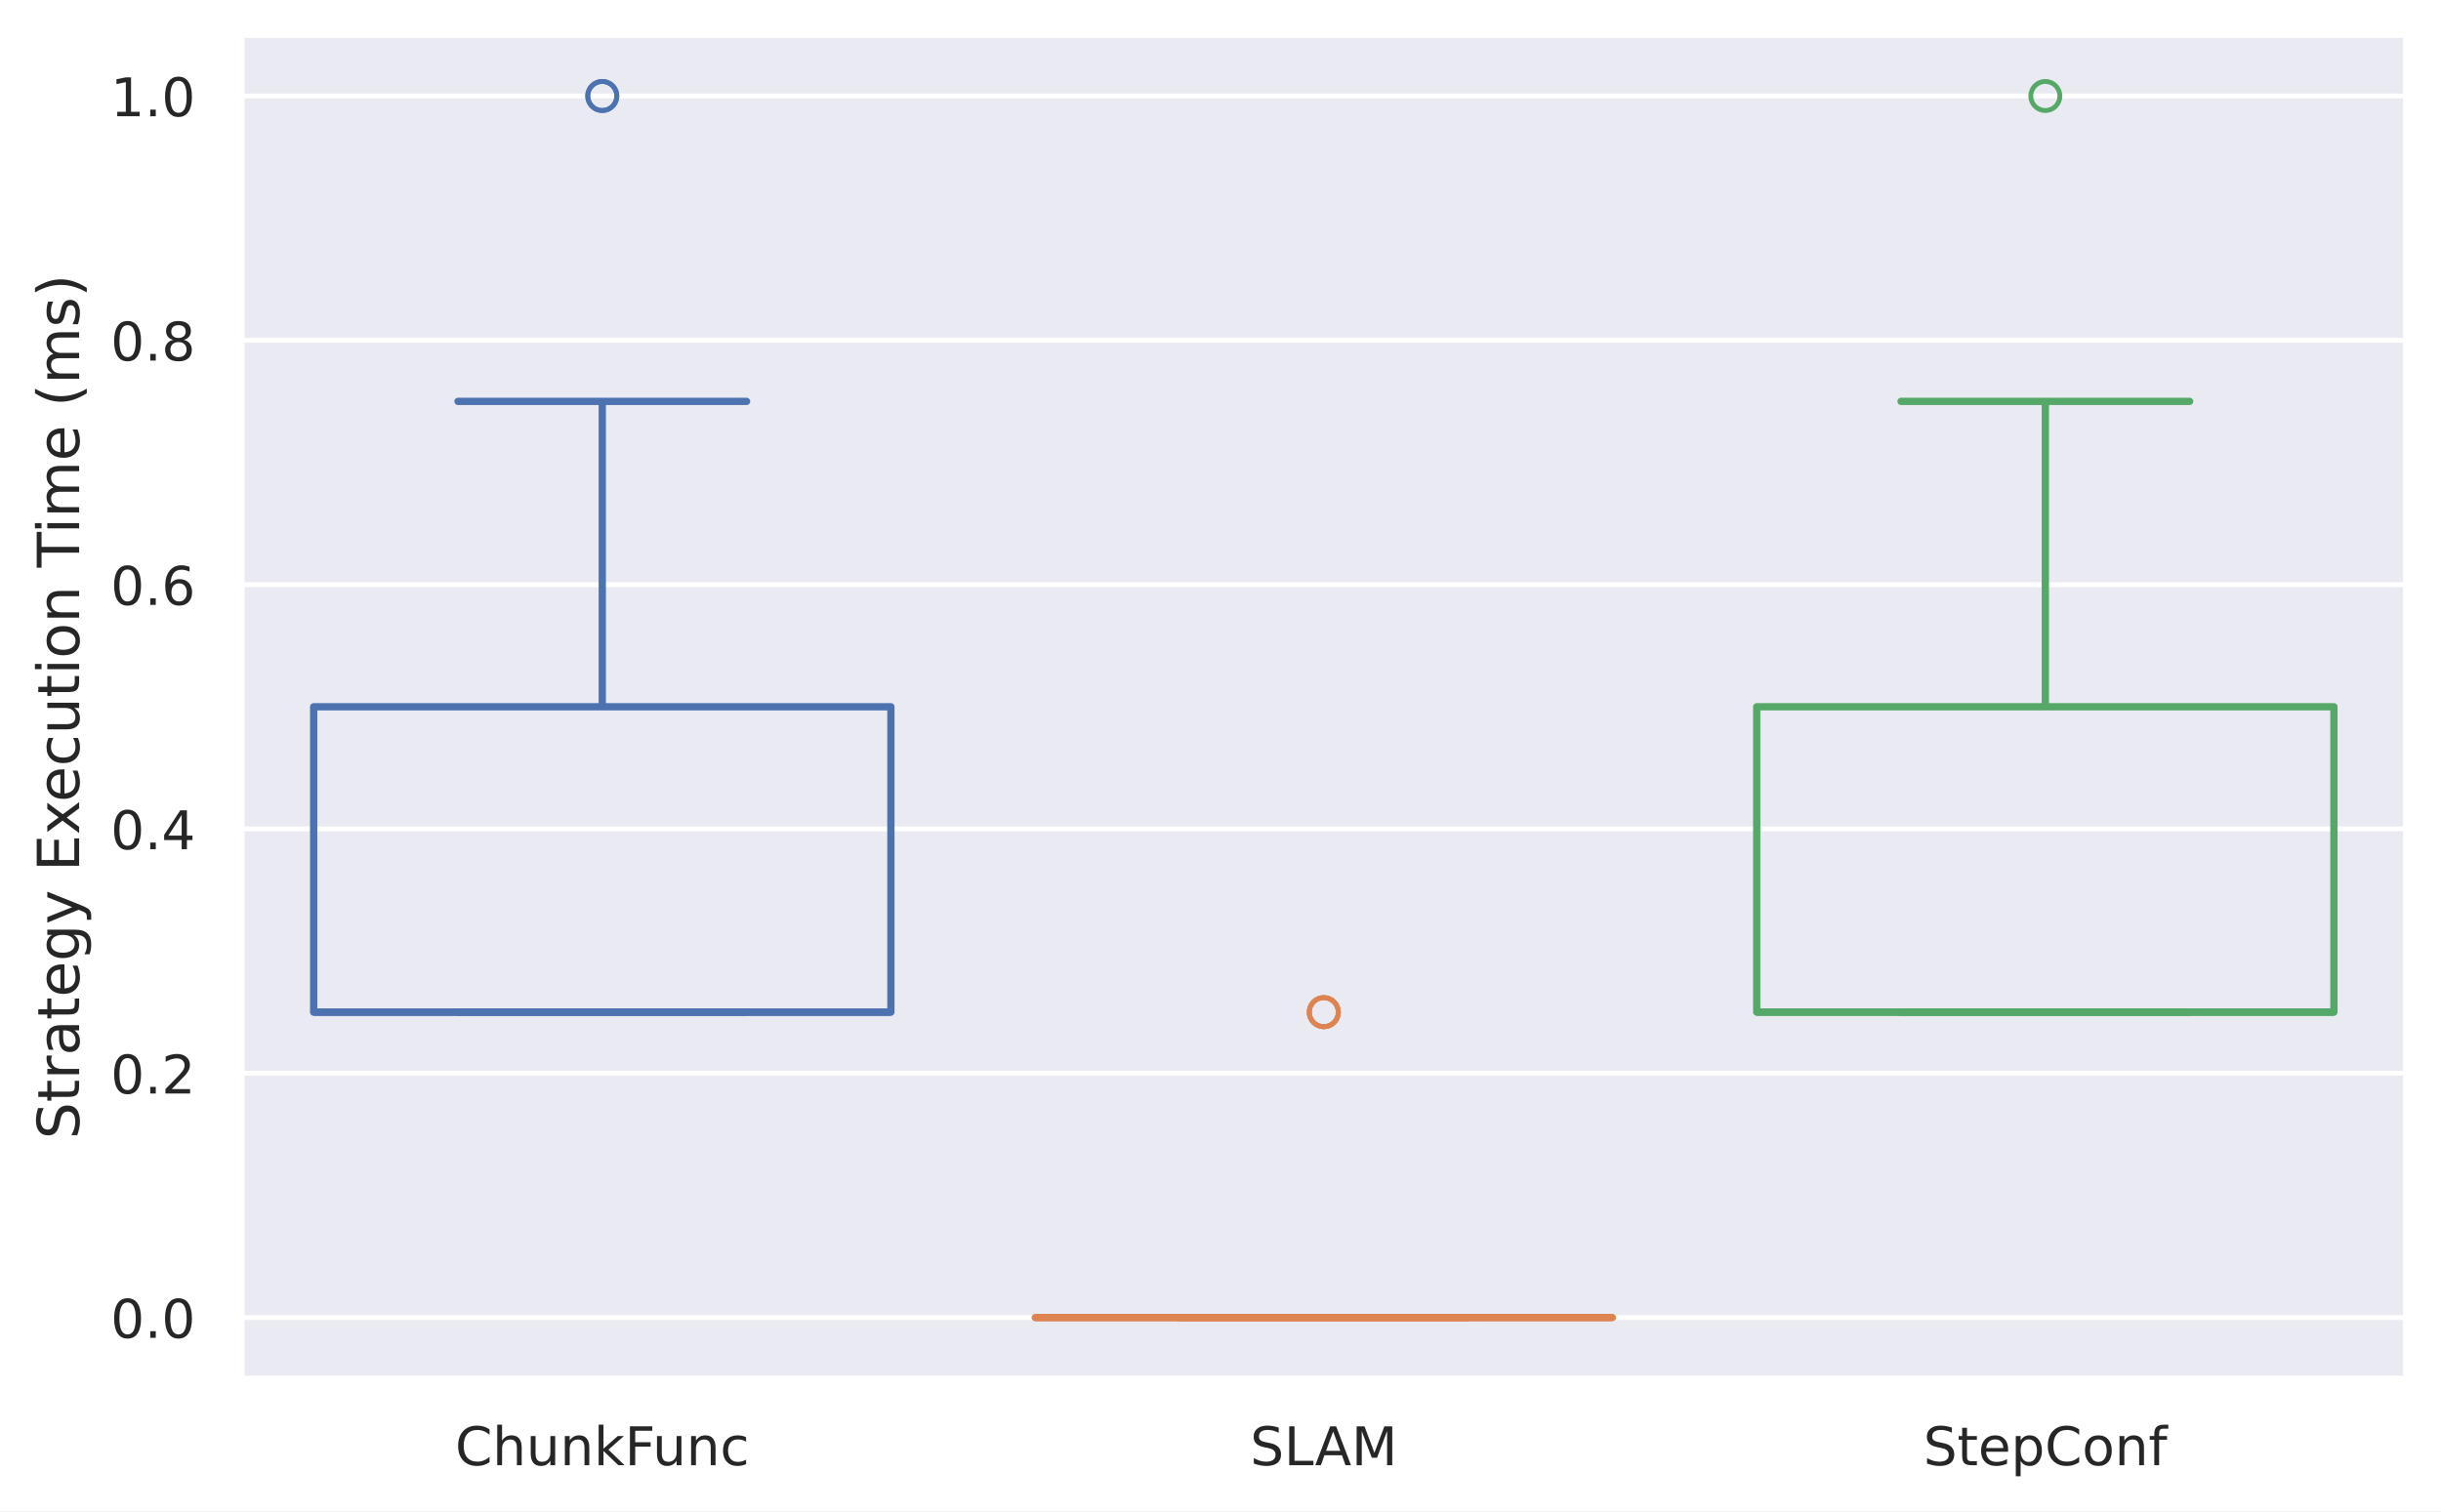
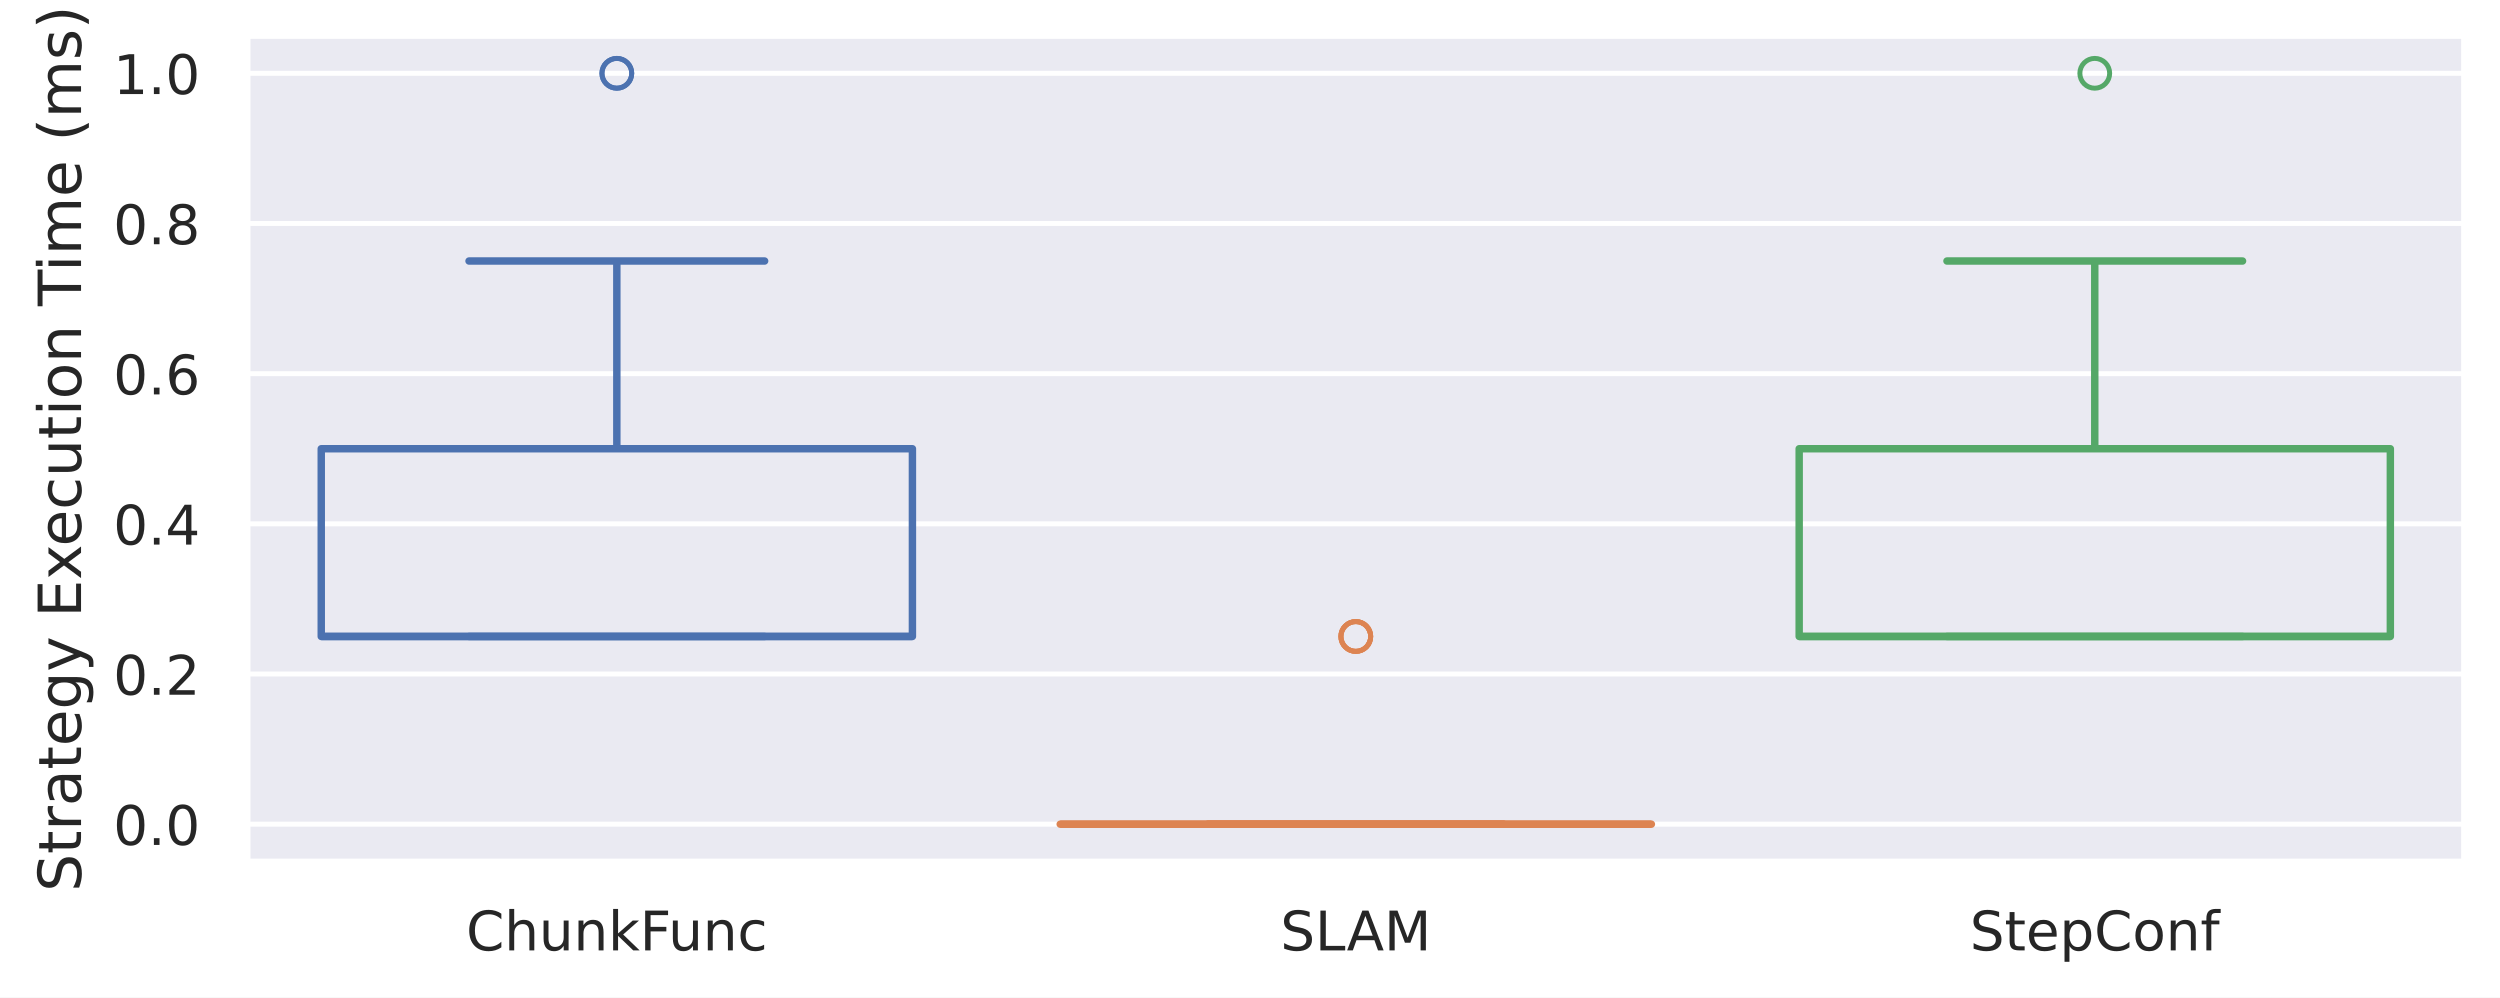
- <svg xmlns="http://www.w3.org/2000/svg" xmlns:xlink="http://www.w3.org/1999/xlink" width="503.407pt" height="311.746pt" viewBox="0 0 503.407 311.746" version="1.1">
+ <svg xmlns="http://www.w3.org/2000/svg" xmlns:xlink="http://www.w3.org/1999/xlink" width="503.407pt" height="200.866pt" viewBox="0 0 503.407 200.866" version="1.1">
  <defs>
    <style type="text/css">*{stroke-linejoin: round; stroke-linecap: butt}</style>
  </defs>
  <g id="figure_1">
    <g id="patch_1">
-       <path d="M 0 311.746  L 503.407 311.746  L 503.407 0  L 0 0  z " style="fill: #ffffff" />
+       <path d="M 0 200.866  L 503.407 200.866  L 503.407 0  L 0 0  z " style="fill: #ffffff" />
    </g>
    <g id="axes_1">
      <g id="patch_2">
-         <path d="M 49.807 284.4  L 496.207 284.4  L 496.207 7.2  L 49.807 7.2  z " style="fill: #eaeaf2" />
+         <path d="M 49.807 173.52  L 496.207 173.52  L 496.207 7.2  L 49.807 7.2  z " style="fill: #eaeaf2" />
      </g>
      <g id="matplotlib.axis_1">
        <g id="xtick_1">
          <g id="text_1">
-             <g style="fill: #262626" transform="translate(93.86867 302.2583) scale(0.11 -0.11)">
+             <g style="fill: #262626" transform="translate(93.86867 191.3783) scale(0.11 -0.11)">
              <defs>
                <path id="DejaVuSans-43" d="M 4122 4306  L 4122 3641  Q 3803 3938 3442 4084  Q 3081 4231 2675 4231  Q 1875 4231 1450 3742  Q 1025 3253 1025 2328  Q 1025 1406 1450 917  Q 1875 428 2675 428  Q 3081 428 3442 575  Q 3803 722 4122 1019  L 4122 359  Q 3791 134 3420 21  Q 3050 -91 2638 -91  Q 1578 -91 968 557  Q 359 1206 359 2328  Q 359 3453 968 4101  Q 1578 4750 2638 4750  Q 3056 4750 3426 4639  Q 3797 4528 4122 4306  z " transform="scale(0.015625)" />
                <path id="DejaVuSans-68" d="M 3513 2113  L 3513 0  L 2938 0  L 2938 2094  Q 2938 2591 2744 2837  Q 2550 3084 2163 3084  Q 1697 3084 1428 2787  Q 1159 2491 1159 1978  L 1159 0  L 581 0  L 581 4863  L 1159 4863  L 1159 2956  Q 1366 3272 1645 3428  Q 1925 3584 2291 3584  Q 2894 3584 3203 3211  Q 3513 2838 3513 2113  z " transform="scale(0.015625)" />
                <path id="DejaVuSans-75" d="M 544 1381  L 544 3500  L 1119 3500  L 1119 1403  Q 1119 906 1312 657  Q 1506 409 1894 409  Q 2359 409 2629 706  Q 2900 1003 2900 1516  L 2900 3500  L 3475 3500  L 3475 0  L 2900 0  L 2900 538  Q 2691 219 2414 64  Q 2138 -91 1772 -91  Q 1169 -91 856 284  Q 544 659 544 1381  z M 1991 3584  L 1991 3584  z " transform="scale(0.015625)" />
                <path id="DejaVuSans-6e" d="M 3513 2113  L 3513 0  L 2938 0  L 2938 2094  Q 2938 2591 2744 2837  Q 2550 3084 2163 3084  Q 1697 3084 1428 2787  Q 1159 2491 1159 1978  L 1159 0  L 581 0  L 581 3500  L 1159 3500  L 1159 2956  Q 1366 3272 1645 3428  Q 1925 3584 2291 3584  Q 2894 3584 3203 3211  Q 3513 2838 3513 2113  z " transform="scale(0.015625)" />
                <path id="DejaVuSans-6b" d="M 581 4863  L 1159 4863  L 1159 1991  L 2875 3500  L 3609 3500  L 1753 1863  L 3688 0  L 2938 0  L 1159 1709  L 1159 0  L 581 0  L 581 4863  z " transform="scale(0.015625)" />
                <path id="DejaVuSans-46" d="M 628 4666  L 3309 4666  L 3309 4134  L 1259 4134  L 1259 2759  L 3109 2759  L 3109 2228  L 1259 2228  L 1259 0  L 628 0  L 628 4666  z " transform="scale(0.015625)" />
                <path id="DejaVuSans-63" d="M 3122 3366  L 3122 2828  Q 2878 2963 2633 3030  Q 2388 3097 2138 3097  Q 1578 3097 1268 2742  Q 959 2388 959 1747  Q 959 1106 1268 751  Q 1578 397 2138 397  Q 2388 397 2633 464  Q 2878 531 3122 666  L 3122 134  Q 2881 22 2623 -34  Q 2366 -91 2075 -91  Q 1284 -91 818 406  Q 353 903 353 1747  Q 353 2603 823 3093  Q 1294 3584 2113 3584  Q 2378 3584 2631 3529  Q 2884 3475 3122 3366  z " transform="scale(0.015625)" />
              </defs>
              <use xlink:href="#DejaVuSans-43" />
              <use xlink:href="#DejaVuSans-68" x="69.824" />
              <use xlink:href="#DejaVuSans-75" x="133.203" />
              <use xlink:href="#DejaVuSans-6e" x="196.582" />
              <use xlink:href="#DejaVuSans-6b" x="259.961" />
              <use xlink:href="#DejaVuSans-46" x="317.871" />
              <use xlink:href="#DejaVuSans-75" x="369.891" />
              <use xlink:href="#DejaVuSans-6e" x="433.27" />
              <use xlink:href="#DejaVuSans-63" x="496.648" />
            </g>
          </g>
        </g>
        <g id="xtick_2">
          <g id="text_2">
-             <g style="fill: #262626" transform="translate(257.8195 302.2583) scale(0.11 -0.11)">
+             <g style="fill: #262626" transform="translate(257.8195 191.3783) scale(0.11 -0.11)">
              <defs>
                <path id="DejaVuSans-53" d="M 3425 4513  L 3425 3897  Q 3066 4069 2747 4153  Q 2428 4238 2131 4238  Q 1616 4238 1336 4038  Q 1056 3838 1056 3469  Q 1056 3159 1242 3001  Q 1428 2844 1947 2747  L 2328 2669  Q 3034 2534 3370 2195  Q 3706 1856 3706 1288  Q 3706 609 3251 259  Q 2797 -91 1919 -91  Q 1588 -91 1214 -16  Q 841 59 441 206  L 441 856  Q 825 641 1194 531  Q 1563 422 1919 422  Q 2459 422 2753 634  Q 3047 847 3047 1241  Q 3047 1584 2836 1778  Q 2625 1972 2144 2069  L 1759 2144  Q 1053 2284 737 2584  Q 422 2884 422 3419  Q 422 4038 858 4394  Q 1294 4750 2059 4750  Q 2388 4750 2728 4690  Q 3069 4631 3425 4513  z " transform="scale(0.015625)" />
                <path id="DejaVuSans-4c" d="M 628 4666  L 1259 4666  L 1259 531  L 3531 531  L 3531 0  L 628 0  L 628 4666  z " transform="scale(0.015625)" />
                <path id="DejaVuSans-41" d="M 2188 4044  L 1331 1722  L 3047 1722  L 2188 4044  z M 1831 4666  L 2547 4666  L 4325 0  L 3669 0  L 3244 1197  L 1141 1197  L 716 0  L 50 0  L 1831 4666  z " transform="scale(0.015625)" />
                <path id="DejaVuSans-4d" d="M 628 4666  L 1569 4666  L 2759 1491  L 3956 4666  L 4897 4666  L 4897 0  L 4281 0  L 4281 4097  L 3078 897  L 2444 897  L 1241 4097  L 1241 0  L 628 0  L 628 4666  z " transform="scale(0.015625)" />
              </defs>
              <use xlink:href="#DejaVuSans-53" />
              <use xlink:href="#DejaVuSans-4c" x="63.477" />
              <use xlink:href="#DejaVuSans-41" x="121.439" />
              <use xlink:href="#DejaVuSans-4d" x="189.848" />
            </g>
          </g>
        </g>
        <g id="xtick_3">
          <g id="text_3">
-             <g style="fill: #262626" transform="translate(396.6559 302.2583) scale(0.11 -0.11)">
+             <g style="fill: #262626" transform="translate(396.6559 191.3783) scale(0.11 -0.11)">
              <defs>
                <path id="DejaVuSans-74" d="M 1172 4494  L 1172 3500  L 2356 3500  L 2356 3053  L 1172 3053  L 1172 1153  Q 1172 725 1289 603  Q 1406 481 1766 481  L 2356 481  L 2356 0  L 1766 0  Q 1100 0 847 248  Q 594 497 594 1153  L 594 3053  L 172 3053  L 172 3500  L 594 3500  L 594 4494  L 1172 4494  z " transform="scale(0.015625)" />
                <path id="DejaVuSans-65" d="M 3597 1894  L 3597 1613  L 953 1613  Q 991 1019 1311 708  Q 1631 397 2203 397  Q 2534 397 2845 478  Q 3156 559 3463 722  L 3463 178  Q 3153 47 2828 -22  Q 2503 -91 2169 -91  Q 1331 -91 842 396  Q 353 884 353 1716  Q 353 2575 817 3079  Q 1281 3584 2069 3584  Q 2775 3584 3186 3129  Q 3597 2675 3597 1894  z M 3022 2063  Q 3016 2534 2758 2815  Q 2500 3097 2075 3097  Q 1594 3097 1305 2825  Q 1016 2553 972 2059  L 3022 2063  z " transform="scale(0.015625)" />
                <path id="DejaVuSans-70" d="M 1159 525  L 1159 -1331  L 581 -1331  L 581 3500  L 1159 3500  L 1159 2969  Q 1341 3281 1617 3432  Q 1894 3584 2278 3584  Q 2916 3584 3314 3078  Q 3713 2572 3713 1747  Q 3713 922 3314 415  Q 2916 -91 2278 -91  Q 1894 -91 1617 61  Q 1341 213 1159 525  z M 3116 1747  Q 3116 2381 2855 2742  Q 2594 3103 2138 3103  Q 1681 3103 1420 2742  Q 1159 2381 1159 1747  Q 1159 1113 1420 752  Q 1681 391 2138 391  Q 2594 391 2855 752  Q 3116 1113 3116 1747  z " transform="scale(0.015625)" />
                <path id="DejaVuSans-6f" d="M 1959 3097  Q 1497 3097 1228 2736  Q 959 2375 959 1747  Q 959 1119 1226 758  Q 1494 397 1959 397  Q 2419 397 2687 759  Q 2956 1122 2956 1747  Q 2956 2369 2687 2733  Q 2419 3097 1959 3097  z M 1959 3584  Q 2709 3584 3137 3096  Q 3566 2609 3566 1747  Q 3566 888 3137 398  Q 2709 -91 1959 -91  Q 1206 -91 779 398  Q 353 888 353 1747  Q 353 2609 779 3096  Q 1206 3584 1959 3584  z " transform="scale(0.015625)" />
                <path id="DejaVuSans-66" d="M 2375 4863  L 2375 4384  L 1825 4384  Q 1516 4384 1395 4259  Q 1275 4134 1275 3809  L 1275 3500  L 2222 3500  L 2222 3053  L 1275 3053  L 1275 0  L 697 0  L 697 3053  L 147 3053  L 147 3500  L 697 3500  L 697 3744  Q 697 4328 969 4595  Q 1241 4863 1831 4863  L 2375 4863  z " transform="scale(0.015625)" />
              </defs>
              <use xlink:href="#DejaVuSans-53" />
              <use xlink:href="#DejaVuSans-74" x="63.477" />
              <use xlink:href="#DejaVuSans-65" x="102.686" />
              <use xlink:href="#DejaVuSans-70" x="164.209" />
              <use xlink:href="#DejaVuSans-43" x="227.686" />
              <use xlink:href="#DejaVuSans-6f" x="297.51" />
              <use xlink:href="#DejaVuSans-6e" x="358.691" />
              <use xlink:href="#DejaVuSans-66" x="422.07" />
            </g>
          </g>
        </g>
      </g>
      <g id="matplotlib.axis_2">
        <g id="ytick_1">
          <g id="line2d_1">
-             <path d="M 49.807 271.8  L 496.207 271.8  " clip-path="url(#p0f3b3544bf)" style="fill: none; stroke: #ffffff; stroke-linecap: round" />
+             <path d="M 49.807 165.96  L 496.207 165.96  " clip-path="url(#p12b8ddf043)" style="fill: none; stroke: #ffffff; stroke-linecap: round" />
          </g>
          <g id="text_4">
-             <g style="fill: #262626" transform="translate(22.81375 275.9791) scale(0.11 -0.11)">
+             <g style="fill: #262626" transform="translate(22.81375 170.1391) scale(0.11 -0.11)">
              <defs>
                <path id="DejaVuSans-30" d="M 2034 4250  Q 1547 4250 1301 3770  Q 1056 3291 1056 2328  Q 1056 1369 1301 889  Q 1547 409 2034 409  Q 2525 409 2770 889  Q 3016 1369 3016 2328  Q 3016 3291 2770 3770  Q 2525 4250 2034 4250  z M 2034 4750  Q 2819 4750 3233 4129  Q 3647 3509 3647 2328  Q 3647 1150 3233 529  Q 2819 -91 2034 -91  Q 1250 -91 836 529  Q 422 1150 422 2328  Q 422 3509 836 4129  Q 1250 4750 2034 4750  z " transform="scale(0.015625)" />
                <path id="DejaVuSans-2e" d="M 684 794  L 1344 794  L 1344 0  L 684 0  L 684 794  z " transform="scale(0.015625)" />
              </defs>
              <use xlink:href="#DejaVuSans-30" />
              <use xlink:href="#DejaVuSans-2e" x="63.623" />
              <use xlink:href="#DejaVuSans-30" x="95.41" />
            </g>
          </g>
        </g>
        <g id="ytick_2">
          <g id="line2d_2">
-             <path d="M 49.807 221.4  L 496.207 221.4  " clip-path="url(#p0f3b3544bf)" style="fill: none; stroke: #ffffff; stroke-linecap: round" />
+             <path d="M 49.807 135.72  L 496.207 135.72  " clip-path="url(#p12b8ddf043)" style="fill: none; stroke: #ffffff; stroke-linecap: round" />
          </g>
          <g id="text_5">
-             <g style="fill: #262626" transform="translate(22.81375 225.5791) scale(0.11 -0.11)">
+             <g style="fill: #262626" transform="translate(22.81375 139.8991) scale(0.11 -0.11)">
              <defs>
                <path id="DejaVuSans-32" d="M 1228 531  L 3431 531  L 3431 0  L 469 0  L 469 531  Q 828 903 1448 1529  Q 2069 2156 2228 2338  Q 2531 2678 2651 2914  Q 2772 3150 2772 3378  Q 2772 3750 2511 3984  Q 2250 4219 1831 4219  Q 1534 4219 1204 4116  Q 875 4013 500 3803  L 500 4441  Q 881 4594 1212 4672  Q 1544 4750 1819 4750  Q 2544 4750 2975 4387  Q 3406 4025 3406 3419  Q 3406 3131 3298 2873  Q 3191 2616 2906 2266  Q 2828 2175 2409 1742  Q 1991 1309 1228 531  z " transform="scale(0.015625)" />
              </defs>
              <use xlink:href="#DejaVuSans-30" />
              <use xlink:href="#DejaVuSans-2e" x="63.623" />
              <use xlink:href="#DejaVuSans-32" x="95.41" />
            </g>
          </g>
        </g>
        <g id="ytick_3">
          <g id="line2d_3">
-             <path d="M 49.807 171  L 496.207 171  " clip-path="url(#p0f3b3544bf)" style="fill: none; stroke: #ffffff; stroke-linecap: round" />
+             <path d="M 49.807 105.48  L 496.207 105.48  " clip-path="url(#p12b8ddf043)" style="fill: none; stroke: #ffffff; stroke-linecap: round" />
          </g>
          <g id="text_6">
-             <g style="fill: #262626" transform="translate(22.81375 175.1791) scale(0.11 -0.11)">
+             <g style="fill: #262626" transform="translate(22.81375 109.6591) scale(0.11 -0.11)">
              <defs>
                <path id="DejaVuSans-34" d="M 2419 4116  L 825 1625  L 2419 1625  L 2419 4116  z M 2253 4666  L 3047 4666  L 3047 1625  L 3713 1625  L 3713 1100  L 3047 1100  L 3047 0  L 2419 0  L 2419 1100  L 313 1100  L 313 1709  L 2253 4666  z " transform="scale(0.015625)" />
              </defs>
              <use xlink:href="#DejaVuSans-30" />
              <use xlink:href="#DejaVuSans-2e" x="63.623" />
              <use xlink:href="#DejaVuSans-34" x="95.41" />
            </g>
          </g>
        </g>
        <g id="ytick_4">
          <g id="line2d_4">
-             <path d="M 49.807 120.6  L 496.207 120.6  " clip-path="url(#p0f3b3544bf)" style="fill: none; stroke: #ffffff; stroke-linecap: round" />
+             <path d="M 49.807 75.24  L 496.207 75.24  " clip-path="url(#p12b8ddf043)" style="fill: none; stroke: #ffffff; stroke-linecap: round" />
          </g>
          <g id="text_7">
-             <g style="fill: #262626" transform="translate(22.81375 124.7791) scale(0.11 -0.11)">
+             <g style="fill: #262626" transform="translate(22.81375 79.41914) scale(0.11 -0.11)">
              <defs>
                <path id="DejaVuSans-36" d="M 2113 2584  Q 1688 2584 1439 2293  Q 1191 2003 1191 1497  Q 1191 994 1439 701  Q 1688 409 2113 409  Q 2538 409 2786 701  Q 3034 994 3034 1497  Q 3034 2003 2786 2293  Q 2538 2584 2113 2584  z M 3366 4563  L 3366 3988  Q 3128 4100 2886 4159  Q 2644 4219 2406 4219  Q 1781 4219 1451 3797  Q 1122 3375 1075 2522  Q 1259 2794 1537 2939  Q 1816 3084 2150 3084  Q 2853 3084 3261 2657  Q 3669 2231 3669 1497  Q 3669 778 3244 343  Q 2819 -91 2113 -91  Q 1303 -91 875 529  Q 447 1150 447 2328  Q 447 3434 972 4092  Q 1497 4750 2381 4750  Q 2619 4750 2861 4703  Q 3103 4656 3366 4563  z " transform="scale(0.015625)" />
              </defs>
              <use xlink:href="#DejaVuSans-30" />
              <use xlink:href="#DejaVuSans-2e" x="63.623" />
              <use xlink:href="#DejaVuSans-36" x="95.41" />
            </g>
          </g>
        </g>
        <g id="ytick_5">
          <g id="line2d_5">
-             <path d="M 49.807 70.2  L 496.207 70.2  " clip-path="url(#p0f3b3544bf)" style="fill: none; stroke: #ffffff; stroke-linecap: round" />
+             <path d="M 49.807 45  L 496.207 45  " clip-path="url(#p12b8ddf043)" style="fill: none; stroke: #ffffff; stroke-linecap: round" />
          </g>
          <g id="text_8">
-             <g style="fill: #262626" transform="translate(22.81375 74.37914) scale(0.11 -0.11)">
+             <g style="fill: #262626" transform="translate(22.81375 49.17914) scale(0.11 -0.11)">
              <defs>
                <path id="DejaVuSans-38" d="M 2034 2216  Q 1584 2216 1326 1975  Q 1069 1734 1069 1313  Q 1069 891 1326 650  Q 1584 409 2034 409  Q 2484 409 2743 651  Q 3003 894 3003 1313  Q 3003 1734 2745 1975  Q 2488 2216 2034 2216  z M 1403 2484  Q 997 2584 770 2862  Q 544 3141 544 3541  Q 544 4100 942 4425  Q 1341 4750 2034 4750  Q 2731 4750 3128 4425  Q 3525 4100 3525 3541  Q 3525 3141 3298 2862  Q 3072 2584 2669 2484  Q 3125 2378 3379 2068  Q 3634 1759 3634 1313  Q 3634 634 3220 271  Q 2806 -91 2034 -91  Q 1263 -91 848 271  Q 434 634 434 1313  Q 434 1759 690 2068  Q 947 2378 1403 2484  z M 1172 3481  Q 1172 3119 1398 2916  Q 1625 2713 2034 2713  Q 2441 2713 2670 2916  Q 2900 3119 2900 3481  Q 2900 3844 2670 4047  Q 2441 4250 2034 4250  Q 1625 4250 1398 4047  Q 1172 3844 1172 3481  z " transform="scale(0.015625)" />
              </defs>
              <use xlink:href="#DejaVuSans-30" />
              <use xlink:href="#DejaVuSans-2e" x="63.623" />
              <use xlink:href="#DejaVuSans-38" x="95.41" />
            </g>
          </g>
        </g>
        <g id="ytick_6">
          <g id="line2d_6">
-             <path d="M 49.807 19.8  L 496.207 19.8  " clip-path="url(#p0f3b3544bf)" style="fill: none; stroke: #ffffff; stroke-linecap: round" />
+             <path d="M 49.807 14.76  L 496.207 14.76  " clip-path="url(#p12b8ddf043)" style="fill: none; stroke: #ffffff; stroke-linecap: round" />
          </g>
          <g id="text_9">
-             <g style="fill: #262626" transform="translate(22.81375 23.97914) scale(0.11 -0.11)">
+             <g style="fill: #262626" transform="translate(22.81375 18.93914) scale(0.11 -0.11)">
              <defs>
                <path id="DejaVuSans-31" d="M 794 531  L 1825 531  L 1825 4091  L 703 3866  L 703 4441  L 1819 4666  L 2450 4666  L 2450 531  L 3481 531  L 3481 0  L 794 0  L 794 531  z " transform="scale(0.015625)" />
              </defs>
              <use xlink:href="#DejaVuSans-31" />
              <use xlink:href="#DejaVuSans-2e" x="63.623" />
              <use xlink:href="#DejaVuSans-30" x="95.41" />
            </g>
          </g>
        </g>
        <g id="text_10">
-           <g style="fill: #262626" transform="translate(16.31812 235.0031) rotate(-90) scale(0.12 -0.12)">
+           <g style="fill: #262626" transform="translate(16.31812 179.5631) rotate(-90) scale(0.12 -0.12)">
            <defs>
              <path id="DejaVuSans-72" d="M 2631 2963  Q 2534 3019 2420 3045  Q 2306 3072 2169 3072  Q 1681 3072 1420 2755  Q 1159 2438 1159 1844  L 1159 0  L 581 0  L 581 3500  L 1159 3500  L 1159 2956  Q 1341 3275 1631 3429  Q 1922 3584 2338 3584  Q 2397 3584 2469 3576  Q 2541 3569 2628 3553  L 2631 2963  z " transform="scale(0.015625)" />
              <path id="DejaVuSans-61" d="M 2194 1759  Q 1497 1759 1228 1600  Q 959 1441 959 1056  Q 959 750 1161 570  Q 1363 391 1709 391  Q 2188 391 2477 730  Q 2766 1069 2766 1631  L 2766 1759  L 2194 1759  z M 3341 1997  L 3341 0  L 2766 0  L 2766 531  Q 2569 213 2275 61  Q 1981 -91 1556 -91  Q 1019 -91 701 211  Q 384 513 384 1019  Q 384 1609 779 1909  Q 1175 2209 1959 2209  L 2766 2209  L 2766 2266  Q 2766 2663 2505 2880  Q 2244 3097 1772 3097  Q 1472 3097 1187 3025  Q 903 2953 641 2809  L 641 3341  Q 956 3463 1253 3523  Q 1550 3584 1831 3584  Q 2591 3584 2966 3190  Q 3341 2797 3341 1997  z " transform="scale(0.015625)" />
              <path id="DejaVuSans-67" d="M 2906 1791  Q 2906 2416 2648 2759  Q 2391 3103 1925 3103  Q 1463 3103 1205 2759  Q 947 2416 947 1791  Q 947 1169 1205 825  Q 1463 481 1925 481  Q 2391 481 2648 825  Q 2906 1169 2906 1791  z M 3481 434  Q 3481 -459 3084 -895  Q 2688 -1331 1869 -1331  Q 1566 -1331 1297 -1286  Q 1028 -1241 775 -1147  L 775 -588  Q 1028 -725 1275 -790  Q 1522 -856 1778 -856  Q 2344 -856 2625 -561  Q 2906 -266 2906 331  L 2906 616  Q 2728 306 2450 153  Q 2172 0 1784 0  Q 1141 0 747 490  Q 353 981 353 1791  Q 353 2603 747 3093  Q 1141 3584 1784 3584  Q 2172 3584 2450 3431  Q 2728 3278 2906 2969  L 2906 3500  L 3481 3500  L 3481 434  z " transform="scale(0.015625)" />
              <path id="DejaVuSans-79" d="M 2059 -325  Q 1816 -950 1584 -1140  Q 1353 -1331 966 -1331  L 506 -1331  L 506 -850  L 844 -850  Q 1081 -850 1212 -737  Q 1344 -625 1503 -206  L 1606 56  L 191 3500  L 800 3500  L 1894 763  L 2988 3500  L 3597 3500  L 2059 -325  z " transform="scale(0.015625)" />
              <path id="DejaVuSans-20" transform="scale(0.015625)" />
              <path id="DejaVuSans-45" d="M 628 4666  L 3578 4666  L 3578 4134  L 1259 4134  L 1259 2753  L 3481 2753  L 3481 2222  L 1259 2222  L 1259 531  L 3634 531  L 3634 0  L 628 0  L 628 4666  z " transform="scale(0.015625)" />
              <path id="DejaVuSans-78" d="M 3513 3500  L 2247 1797  L 3578 0  L 2900 0  L 1881 1375  L 863 0  L 184 0  L 1544 1831  L 300 3500  L 978 3500  L 1906 2253  L 2834 3500  L 3513 3500  z " transform="scale(0.015625)" />
              <path id="DejaVuSans-69" d="M 603 3500  L 1178 3500  L 1178 0  L 603 0  L 603 3500  z M 603 4863  L 1178 4863  L 1178 4134  L 603 4134  L 603 4863  z " transform="scale(0.015625)" />
              <path id="DejaVuSans-54" d="M -19 4666  L 3928 4666  L 3928 4134  L 2272 4134  L 2272 0  L 1638 0  L 1638 4134  L -19 4134  L -19 4666  z " transform="scale(0.015625)" />
              <path id="DejaVuSans-6d" d="M 3328 2828  Q 3544 3216 3844 3400  Q 4144 3584 4550 3584  Q 5097 3584 5394 3201  Q 5691 2819 5691 2113  L 5691 0  L 5113 0  L 5113 2094  Q 5113 2597 4934 2840  Q 4756 3084 4391 3084  Q 3944 3084 3684 2787  Q 3425 2491 3425 1978  L 3425 0  L 2847 0  L 2847 2094  Q 2847 2600 2669 2842  Q 2491 3084 2119 3084  Q 1678 3084 1418 2786  Q 1159 2488 1159 1978  L 1159 0  L 581 0  L 581 3500  L 1159 3500  L 1159 2956  Q 1356 3278 1631 3431  Q 1906 3584 2284 3584  Q 2666 3584 2933 3390  Q 3200 3197 3328 2828  z " transform="scale(0.015625)" />
              <path id="DejaVuSans-28" d="M 1984 4856  Q 1566 4138 1362 3434  Q 1159 2731 1159 2009  Q 1159 1288 1364 580  Q 1569 -128 1984 -844  L 1484 -844  Q 1016 -109 783 600  Q 550 1309 550 2009  Q 550 2706 781 3412  Q 1013 4119 1484 4856  L 1984 4856  z " transform="scale(0.015625)" />
              <path id="DejaVuSans-73" d="M 2834 3397  L 2834 2853  Q 2591 2978 2328 3040  Q 2066 3103 1784 3103  Q 1356 3103 1142 2972  Q 928 2841 928 2578  Q 928 2378 1081 2264  Q 1234 2150 1697 2047  L 1894 2003  Q 2506 1872 2764 1633  Q 3022 1394 3022 966  Q 3022 478 2636 193  Q 2250 -91 1575 -91  Q 1294 -91 989 -36  Q 684 19 347 128  L 347 722  Q 666 556 975 473  Q 1284 391 1588 391  Q 1994 391 2212 530  Q 2431 669 2431 922  Q 2431 1156 2273 1281  Q 2116 1406 1581 1522  L 1381 1569  Q 847 1681 609 1914  Q 372 2147 372 2553  Q 372 3047 722 3315  Q 1072 3584 1716 3584  Q 2034 3584 2315 3537  Q 2597 3491 2834 3397  z " transform="scale(0.015625)" />
              <path id="DejaVuSans-29" d="M 513 4856  L 1013 4856  Q 1481 4119 1714 3412  Q 1947 2706 1947 2009  Q 1947 1309 1714 600  Q 1481 -109 1013 -844  L 513 -844  Q 928 -128 1133 580  Q 1338 1288 1338 2009  Q 1338 2731 1133 3434  Q 928 4138 513 4856  z " transform="scale(0.015625)" />
            </defs>
            <use xlink:href="#DejaVuSans-53" />
            <use xlink:href="#DejaVuSans-74" x="63.477" />
            <use xlink:href="#DejaVuSans-72" x="102.686" />
            <use xlink:href="#DejaVuSans-61" x="143.799" />
            <use xlink:href="#DejaVuSans-74" x="205.078" />
            <use xlink:href="#DejaVuSans-65" x="244.287" />
            <use xlink:href="#DejaVuSans-67" x="305.811" />
            <use xlink:href="#DejaVuSans-79" x="369.287" />
            <use xlink:href="#DejaVuSans-20" x="428.467" />
            <use xlink:href="#DejaVuSans-45" x="460.254" />
            <use xlink:href="#DejaVuSans-78" x="523.438" />
            <use xlink:href="#DejaVuSans-65" x="579.492" />
            <use xlink:href="#DejaVuSans-63" x="641.016" />
            <use xlink:href="#DejaVuSans-75" x="695.996" />
            <use xlink:href="#DejaVuSans-74" x="759.375" />
            <use xlink:href="#DejaVuSans-69" x="798.584" />
            <use xlink:href="#DejaVuSans-6f" x="826.367" />
            <use xlink:href="#DejaVuSans-6e" x="887.549" />
            <use xlink:href="#DejaVuSans-20" x="950.928" />
            <use xlink:href="#DejaVuSans-54" x="982.715" />
            <use xlink:href="#DejaVuSans-69" x="1040.674" />
            <use xlink:href="#DejaVuSans-6d" x="1068.457" />
            <use xlink:href="#DejaVuSans-65" x="1165.869" />
            <use xlink:href="#DejaVuSans-20" x="1227.393" />
            <use xlink:href="#DejaVuSans-28" x="1259.18" />
            <use xlink:href="#DejaVuSans-6d" x="1298.193" />
            <use xlink:href="#DejaVuSans-73" x="1395.605" />
            <use xlink:href="#DejaVuSans-29" x="1447.705" />
          </g>
        </g>
      </g>
      <g id="line2d_7">
-         <path d="M 64.687 208.8  L 183.727 208.8  L 183.727 145.8  L 64.687 145.8  L 64.687 208.8  " clip-path="url(#p0f3b3544bf)" style="fill: none; stroke: #4c72b0; stroke-width: 1.5; stroke-linecap: round" />
+         <path d="M 64.687 128.16  L 183.727 128.16  L 183.727 90.36  L 64.687 90.36  L 64.687 128.16  " clip-path="url(#p12b8ddf043)" style="fill: none; stroke: #4c72b0; stroke-width: 1.5; stroke-linecap: round" />
      </g>
      <g id="line2d_8">
-         <path d="M 124.207 208.8  L 124.207 208.8  " clip-path="url(#p0f3b3544bf)" style="fill: none; stroke: #4c72b0; stroke-width: 1.5" />
+         <path d="M 124.207 128.16  L 124.207 128.16  " clip-path="url(#p12b8ddf043)" style="fill: none; stroke: #4c72b0; stroke-width: 1.5" />
      </g>
      <g id="line2d_9">
-         <path d="M 124.207 145.8  L 124.207 82.8  " clip-path="url(#p0f3b3544bf)" style="fill: none; stroke: #4c72b0; stroke-width: 1.5" />
+         <path d="M 124.207 90.36  L 124.207 52.56  " clip-path="url(#p12b8ddf043)" style="fill: none; stroke: #4c72b0; stroke-width: 1.5" />
      </g>
      <g id="line2d_10">
-         <path d="M 94.447 208.8  L 153.967 208.8  " clip-path="url(#p0f3b3544bf)" style="fill: none; stroke: #4c72b0; stroke-width: 1.5; stroke-linecap: round" />
+         <path d="M 94.447 128.16  L 153.967 128.16  " clip-path="url(#p12b8ddf043)" style="fill: none; stroke: #4c72b0; stroke-width: 1.5; stroke-linecap: round" />
      </g>
      <g id="line2d_11">
-         <path d="M 94.447 82.8  L 153.967 82.8  " clip-path="url(#p0f3b3544bf)" style="fill: none; stroke: #4c72b0; stroke-width: 1.5; stroke-linecap: round" />
+         <path d="M 94.447 52.56  L 153.967 52.56  " clip-path="url(#p12b8ddf043)" style="fill: none; stroke: #4c72b0; stroke-width: 1.5; stroke-linecap: round" />
      </g>
      <g id="line2d_12">
        <defs>
-           <path id="m629e90ab14" d="M 0 3  C 0.796 3 1.559 2.684 2.121 2.121  C 2.684 1.559 3 0.796 3 0  C 3 -0.796 2.684 -1.559 2.121 -2.121  C 1.559 -2.684 0.796 -3 0 -3  C -0.796 -3 -1.559 -2.684 -2.121 -2.121  C -2.684 -1.559 -3 -0.796 -3 0  C -3 0.796 -2.684 1.559 -2.121 2.121  C -1.559 2.684 -0.796 3 0 3  z " style="stroke: #4c72b0" />
+           <path id="m980686c5da" d="M 0 3  C 0.796 3 1.559 2.684 2.121 2.121  C 2.684 1.559 3 0.796 3 0  C 3 -0.796 2.684 -1.559 2.121 -2.121  C 1.559 -2.684 0.796 -3 0 -3  C -0.796 -3 -1.559 -2.684 -2.121 -2.121  C -2.684 -1.559 -3 -0.796 -3 0  C -3 0.796 -2.684 1.559 -2.121 2.121  C -1.559 2.684 -0.796 3 0 3  z " style="stroke: #4c72b0" />
        </defs>
-         <g clip-path="url(#p0f3b3544bf)">
-           <use xlink:href="#m629e90ab14" x="124.207" y="19.8" style="fill-opacity: 0; stroke: #4c72b0" />
-           <use xlink:href="#m629e90ab14" x="124.207" y="19.8" style="fill-opacity: 0; stroke: #4c72b0" />
+         <g clip-path="url(#p12b8ddf043)">
+           <use xlink:href="#m980686c5da" x="124.207" y="14.76" style="fill-opacity: 0; stroke: #4c72b0" />
+           <use xlink:href="#m980686c5da" x="124.207" y="14.76" style="fill-opacity: 0; stroke: #4c72b0" />
        </g>
      </g>
      <g id="line2d_13">
-         <path d="M 213.487 271.8  L 332.527 271.8  L 332.527 271.8  L 213.487 271.8  L 213.487 271.8  " clip-path="url(#p0f3b3544bf)" style="fill: none; stroke: #dd8452; stroke-width: 1.5; stroke-linecap: round" />
+         <path d="M 213.487 165.96  L 332.527 165.96  L 332.527 165.96  L 213.487 165.96  L 213.487 165.96  " clip-path="url(#p12b8ddf043)" style="fill: none; stroke: #dd8452; stroke-width: 1.5; stroke-linecap: round" />
      </g>
      <g id="line2d_14">
-         <path d="M 273.007 271.8  L 273.007 271.8  " clip-path="url(#p0f3b3544bf)" style="fill: none; stroke: #dd8452; stroke-width: 1.5" />
+         <path d="M 273.007 165.96  L 273.007 165.96  " clip-path="url(#p12b8ddf043)" style="fill: none; stroke: #dd8452; stroke-width: 1.5" />
      </g>
      <g id="line2d_15">
-         <path d="M 273.007 271.8  L 273.007 271.8  " clip-path="url(#p0f3b3544bf)" style="fill: none; stroke: #dd8452; stroke-width: 1.5" />
+         <path d="M 273.007 165.96  L 273.007 165.96  " clip-path="url(#p12b8ddf043)" style="fill: none; stroke: #dd8452; stroke-width: 1.5" />
      </g>
      <g id="line2d_16">
-         <path d="M 243.247 271.8  L 302.767 271.8  " clip-path="url(#p0f3b3544bf)" style="fill: none; stroke: #dd8452; stroke-width: 1.5; stroke-linecap: round" />
+         <path d="M 243.247 165.96  L 302.767 165.96  " clip-path="url(#p12b8ddf043)" style="fill: none; stroke: #dd8452; stroke-width: 1.5; stroke-linecap: round" />
      </g>
      <g id="line2d_17">
-         <path d="M 243.247 271.8  L 302.767 271.8  " clip-path="url(#p0f3b3544bf)" style="fill: none; stroke: #dd8452; stroke-width: 1.5; stroke-linecap: round" />
+         <path d="M 243.247 165.96  L 302.767 165.96  " clip-path="url(#p12b8ddf043)" style="fill: none; stroke: #dd8452; stroke-width: 1.5; stroke-linecap: round" />
      </g>
      <g id="line2d_18">
        <defs>
-           <path id="me11c08fdf8" d="M 0 3  C 0.796 3 1.559 2.684 2.121 2.121  C 2.684 1.559 3 0.796 3 0  C 3 -0.796 2.684 -1.559 2.121 -2.121  C 1.559 -2.684 0.796 -3 0 -3  C -0.796 -3 -1.559 -2.684 -2.121 -2.121  C -2.684 -1.559 -3 -0.796 -3 0  C -3 0.796 -2.684 1.559 -2.121 2.121  C -1.559 2.684 -0.796 3 0 3  z " style="stroke: #dd8452" />
+           <path id="ma7ee1b04b2" d="M 0 3  C 0.796 3 1.559 2.684 2.121 2.121  C 2.684 1.559 3 0.796 3 0  C 3 -0.796 2.684 -1.559 2.121 -2.121  C 1.559 -2.684 0.796 -3 0 -3  C -0.796 -3 -1.559 -2.684 -2.121 -2.121  C -2.684 -1.559 -3 -0.796 -3 0  C -3 0.796 -2.684 1.559 -2.121 2.121  C -1.559 2.684 -0.796 3 0 3  z " style="stroke: #dd8452" />
        </defs>
-         <g clip-path="url(#p0f3b3544bf)">
-           <use xlink:href="#me11c08fdf8" x="273.007" y="208.8" style="fill-opacity: 0; stroke: #dd8452" />
-           <use xlink:href="#me11c08fdf8" x="273.007" y="208.8" style="fill-opacity: 0; stroke: #dd8452" />
-           <use xlink:href="#me11c08fdf8" x="273.007" y="208.8" style="fill-opacity: 0; stroke: #dd8452" />
+         <g clip-path="url(#p12b8ddf043)">
+           <use xlink:href="#ma7ee1b04b2" x="273.007" y="128.16" style="fill-opacity: 0; stroke: #dd8452" />
+           <use xlink:href="#ma7ee1b04b2" x="273.007" y="128.16" style="fill-opacity: 0; stroke: #dd8452" />
+           <use xlink:href="#ma7ee1b04b2" x="273.007" y="128.16" style="fill-opacity: 0; stroke: #dd8452" />
        </g>
      </g>
      <g id="line2d_19">
-         <path d="M 362.287 208.8  L 481.327 208.8  L 481.327 145.8  L 362.287 145.8  L 362.287 208.8  " clip-path="url(#p0f3b3544bf)" style="fill: none; stroke: #55a868; stroke-width: 1.5; stroke-linecap: round" />
+         <path d="M 362.287 128.16  L 481.327 128.16  L 481.327 90.36  L 362.287 90.36  L 362.287 128.16  " clip-path="url(#p12b8ddf043)" style="fill: none; stroke: #55a868; stroke-width: 1.5; stroke-linecap: round" />
      </g>
      <g id="line2d_20">
-         <path d="M 421.807 208.8  L 421.807 208.8  " clip-path="url(#p0f3b3544bf)" style="fill: none; stroke: #55a868; stroke-width: 1.5" />
+         <path d="M 421.807 128.16  L 421.807 128.16  " clip-path="url(#p12b8ddf043)" style="fill: none; stroke: #55a868; stroke-width: 1.5" />
      </g>
      <g id="line2d_21">
-         <path d="M 421.807 145.8  L 421.807 82.8  " clip-path="url(#p0f3b3544bf)" style="fill: none; stroke: #55a868; stroke-width: 1.5" />
+         <path d="M 421.807 90.36  L 421.807 52.56  " clip-path="url(#p12b8ddf043)" style="fill: none; stroke: #55a868; stroke-width: 1.5" />
      </g>
      <g id="line2d_22">
-         <path d="M 392.047 208.8  L 451.567 208.8  " clip-path="url(#p0f3b3544bf)" style="fill: none; stroke: #55a868; stroke-width: 1.5; stroke-linecap: round" />
+         <path d="M 392.047 128.16  L 451.567 128.16  " clip-path="url(#p12b8ddf043)" style="fill: none; stroke: #55a868; stroke-width: 1.5; stroke-linecap: round" />
      </g>
      <g id="line2d_23">
-         <path d="M 392.047 82.8  L 451.567 82.8  " clip-path="url(#p0f3b3544bf)" style="fill: none; stroke: #55a868; stroke-width: 1.5; stroke-linecap: round" />
+         <path d="M 392.047 52.56  L 451.567 52.56  " clip-path="url(#p12b8ddf043)" style="fill: none; stroke: #55a868; stroke-width: 1.5; stroke-linecap: round" />
      </g>
      <g id="line2d_24">
        <defs>
-           <path id="m5938ddafcb" d="M 0 3  C 0.796 3 1.559 2.684 2.121 2.121  C 2.684 1.559 3 0.796 3 0  C 3 -0.796 2.684 -1.559 2.121 -2.121  C 1.559 -2.684 0.796 -3 0 -3  C -0.796 -3 -1.559 -2.684 -2.121 -2.121  C -2.684 -1.559 -3 -0.796 -3 0  C -3 0.796 -2.684 1.559 -2.121 2.121  C -1.559 2.684 -0.796 3 0 3  z " style="stroke: #55a868" />
+           <path id="m765dbc7960" d="M 0 3  C 0.796 3 1.559 2.684 2.121 2.121  C 2.684 1.559 3 0.796 3 0  C 3 -0.796 2.684 -1.559 2.121 -2.121  C 1.559 -2.684 0.796 -3 0 -3  C -0.796 -3 -1.559 -2.684 -2.121 -2.121  C -2.684 -1.559 -3 -0.796 -3 0  C -3 0.796 -2.684 1.559 -2.121 2.121  C -1.559 2.684 -0.796 3 0 3  z " style="stroke: #55a868" />
        </defs>
-         <g clip-path="url(#p0f3b3544bf)">
-           <use xlink:href="#m5938ddafcb" x="421.807" y="19.8" style="fill-opacity: 0; stroke: #55a868" />
+         <g clip-path="url(#p12b8ddf043)">
+           <use xlink:href="#m765dbc7960" x="421.807" y="14.76" style="fill-opacity: 0; stroke: #55a868" />
        </g>
      </g>
      <g id="line2d_25">
-         <path d="M 64.687 208.8  L 183.727 208.8  " clip-path="url(#p0f3b3544bf)" style="fill: none; stroke: #4c72b0; stroke-width: 1.5" />
+         <path d="M 64.687 128.16  L 183.727 128.16  " clip-path="url(#p12b8ddf043)" style="fill: none; stroke: #4c72b0; stroke-width: 1.5" />
      </g>
      <g id="line2d_26">
-         <path d="M 213.487 271.8  L 332.527 271.8  " clip-path="url(#p0f3b3544bf)" style="fill: none; stroke: #dd8452; stroke-width: 1.5" />
+         <path d="M 213.487 165.96  L 332.527 165.96  " clip-path="url(#p12b8ddf043)" style="fill: none; stroke: #dd8452; stroke-width: 1.5" />
      </g>
      <g id="line2d_27">
-         <path d="M 362.287 208.8  L 481.327 208.8  " clip-path="url(#p0f3b3544bf)" style="fill: none; stroke: #55a868; stroke-width: 1.5" />
+         <path d="M 362.287 128.16  L 481.327 128.16  " clip-path="url(#p12b8ddf043)" style="fill: none; stroke: #55a868; stroke-width: 1.5" />
      </g>
      <g id="patch_3">
-         <path d="M 49.807 284.4  L 49.807 7.2  " style="fill: none; stroke: #ffffff; stroke-width: 1.25; stroke-linejoin: miter; stroke-linecap: square" />
+         <path d="M 49.807 173.52  L 49.807 7.2  " style="fill: none; stroke: #ffffff; stroke-width: 1.25; stroke-linejoin: miter; stroke-linecap: square" />
      </g>
      <g id="patch_4">
-         <path d="M 496.207 284.4  L 496.207 7.2  " style="fill: none; stroke: #ffffff; stroke-width: 1.25; stroke-linejoin: miter; stroke-linecap: square" />
+         <path d="M 496.207 173.52  L 496.207 7.2  " style="fill: none; stroke: #ffffff; stroke-width: 1.25; stroke-linejoin: miter; stroke-linecap: square" />
      </g>
      <g id="patch_5">
-         <path d="M 49.807 284.4  L 496.207 284.4  " style="fill: none; stroke: #ffffff; stroke-width: 1.25; stroke-linejoin: miter; stroke-linecap: square" />
+         <path d="M 49.807 173.52  L 496.207 173.52  " style="fill: none; stroke: #ffffff; stroke-width: 1.25; stroke-linejoin: miter; stroke-linecap: square" />
      </g>
      <g id="patch_6">
        <path d="M 49.807 7.2  L 496.207 7.2  " style="fill: none; stroke: #ffffff; stroke-width: 1.25; stroke-linejoin: miter; stroke-linecap: square" />
      </g>
    </g>
  </g>
  <defs>
-     <clipPath id="p0f3b3544bf">
-       <rect x="49.807" y="7.2" width="446.4" height="277.2" />
+     <clipPath id="p12b8ddf043">
+       <rect x="49.807" y="7.2" width="446.4" height="166.32" />
    </clipPath>
  </defs>
</svg>
